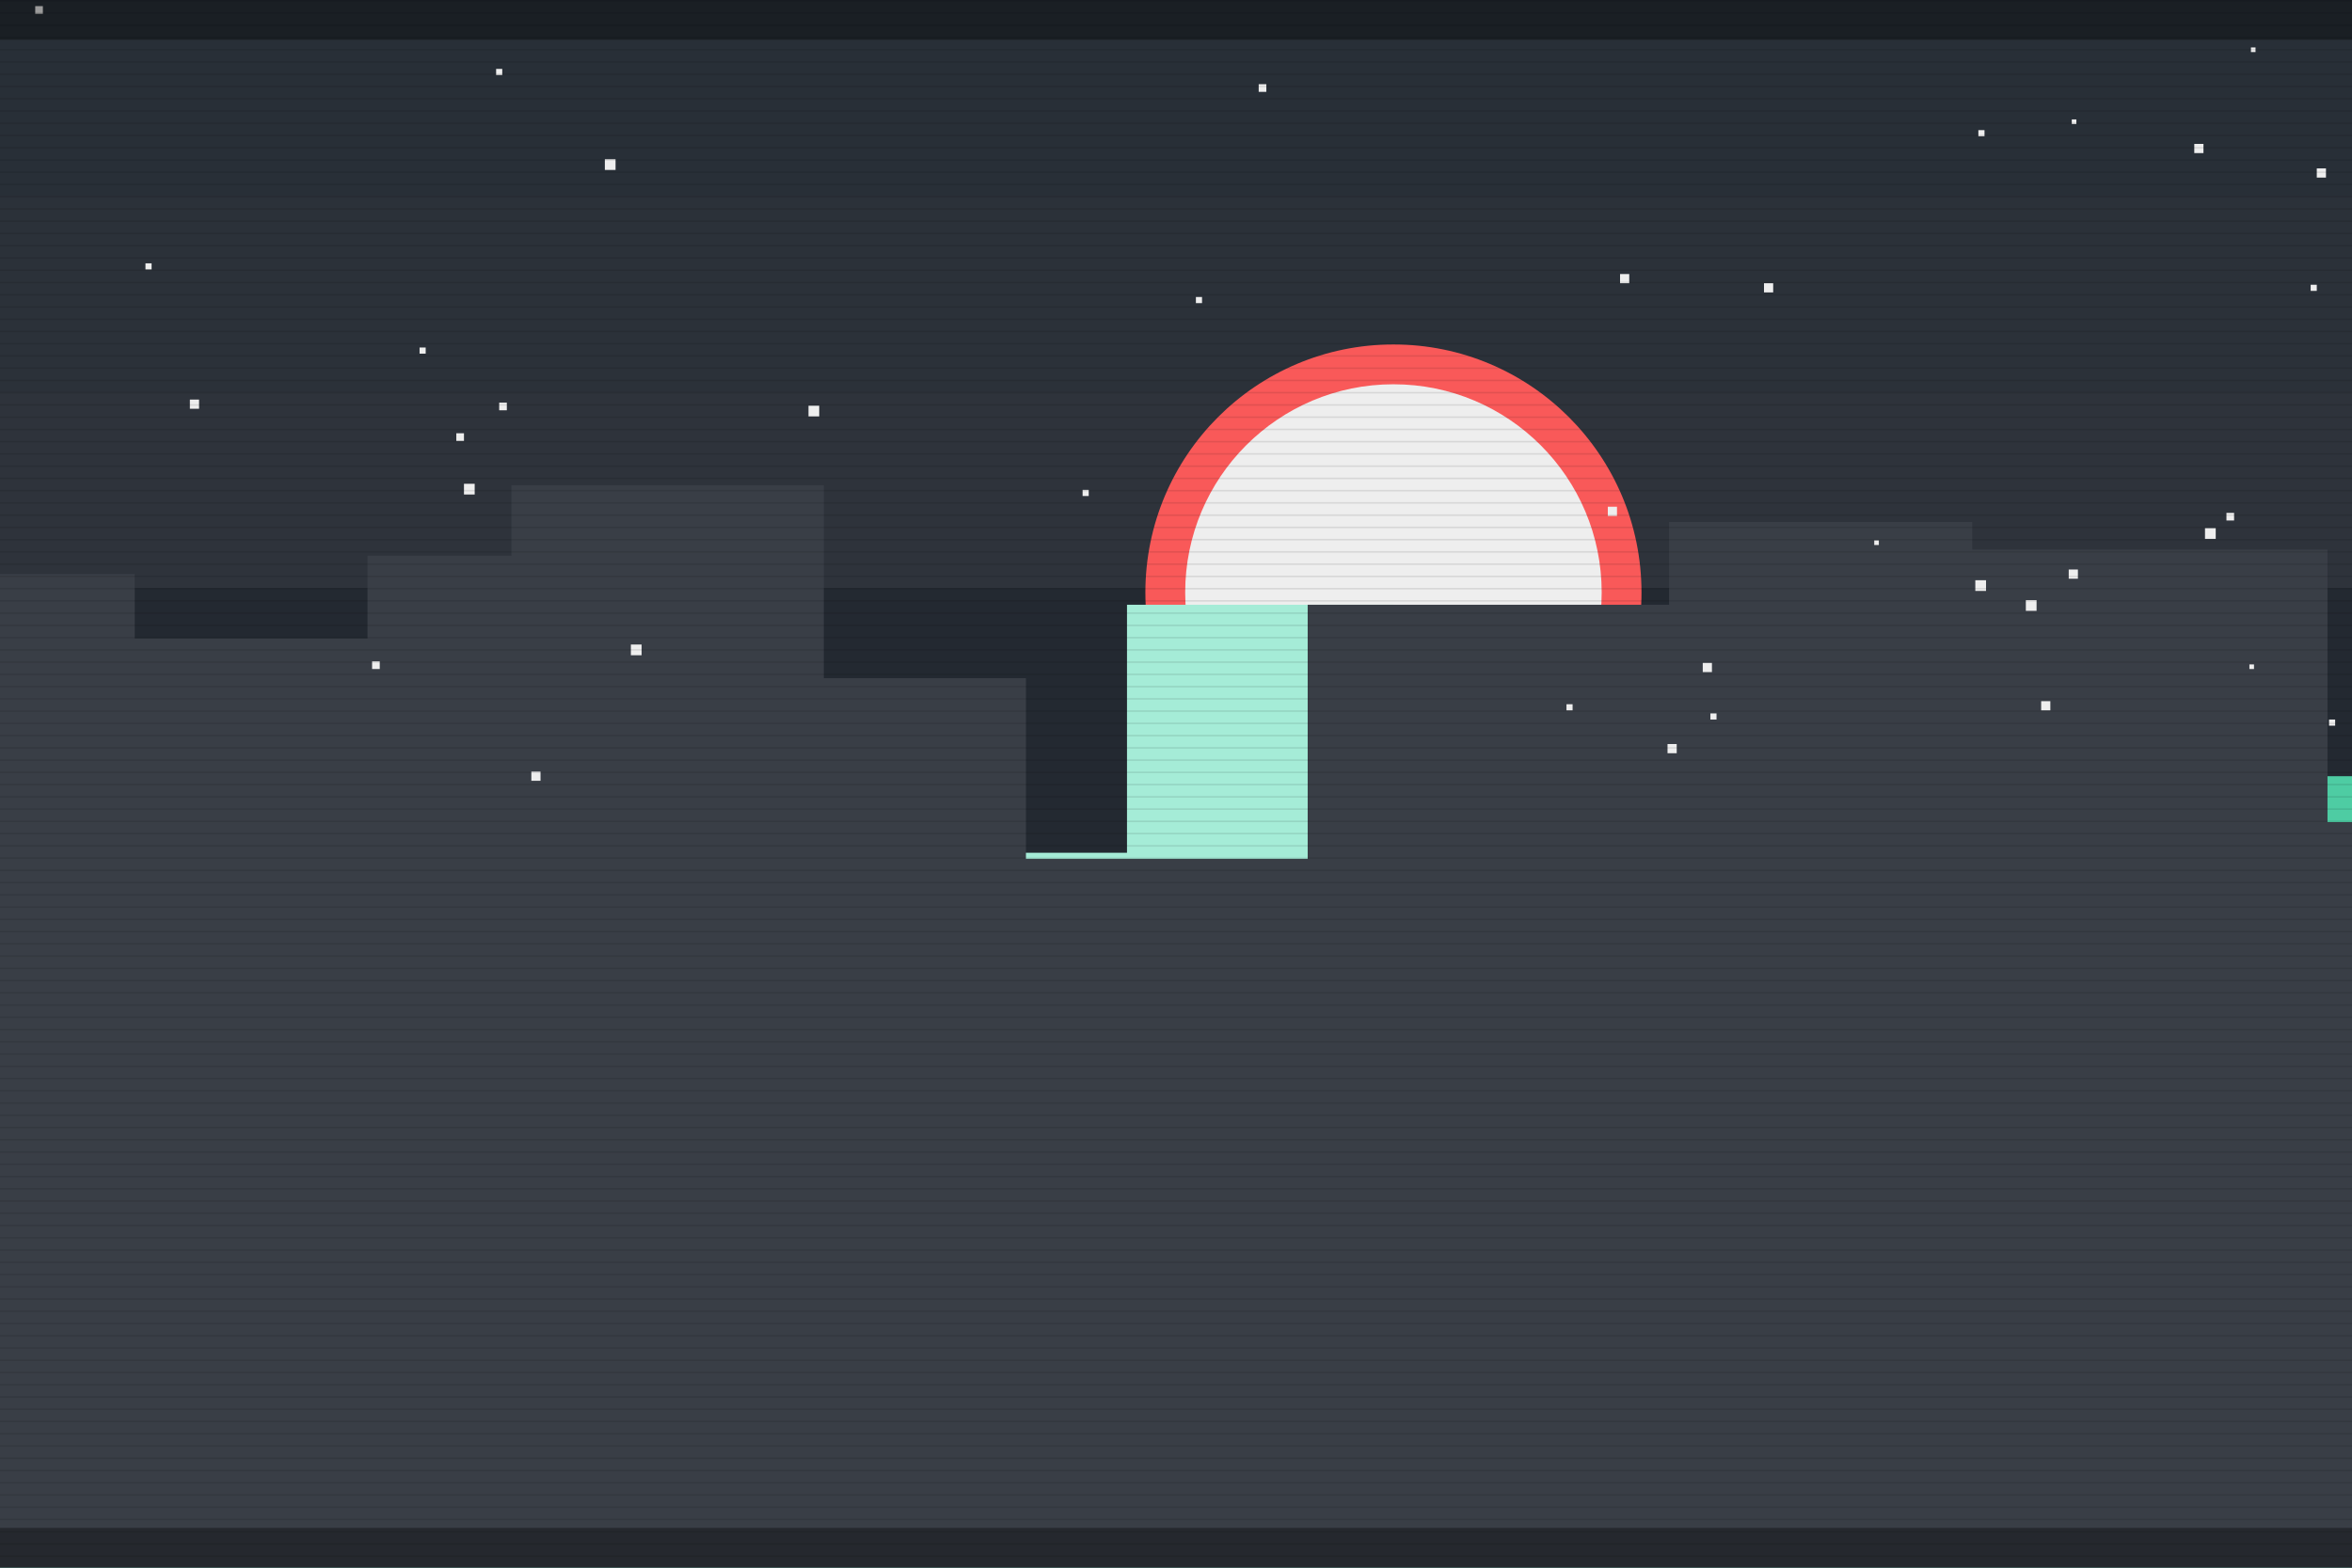
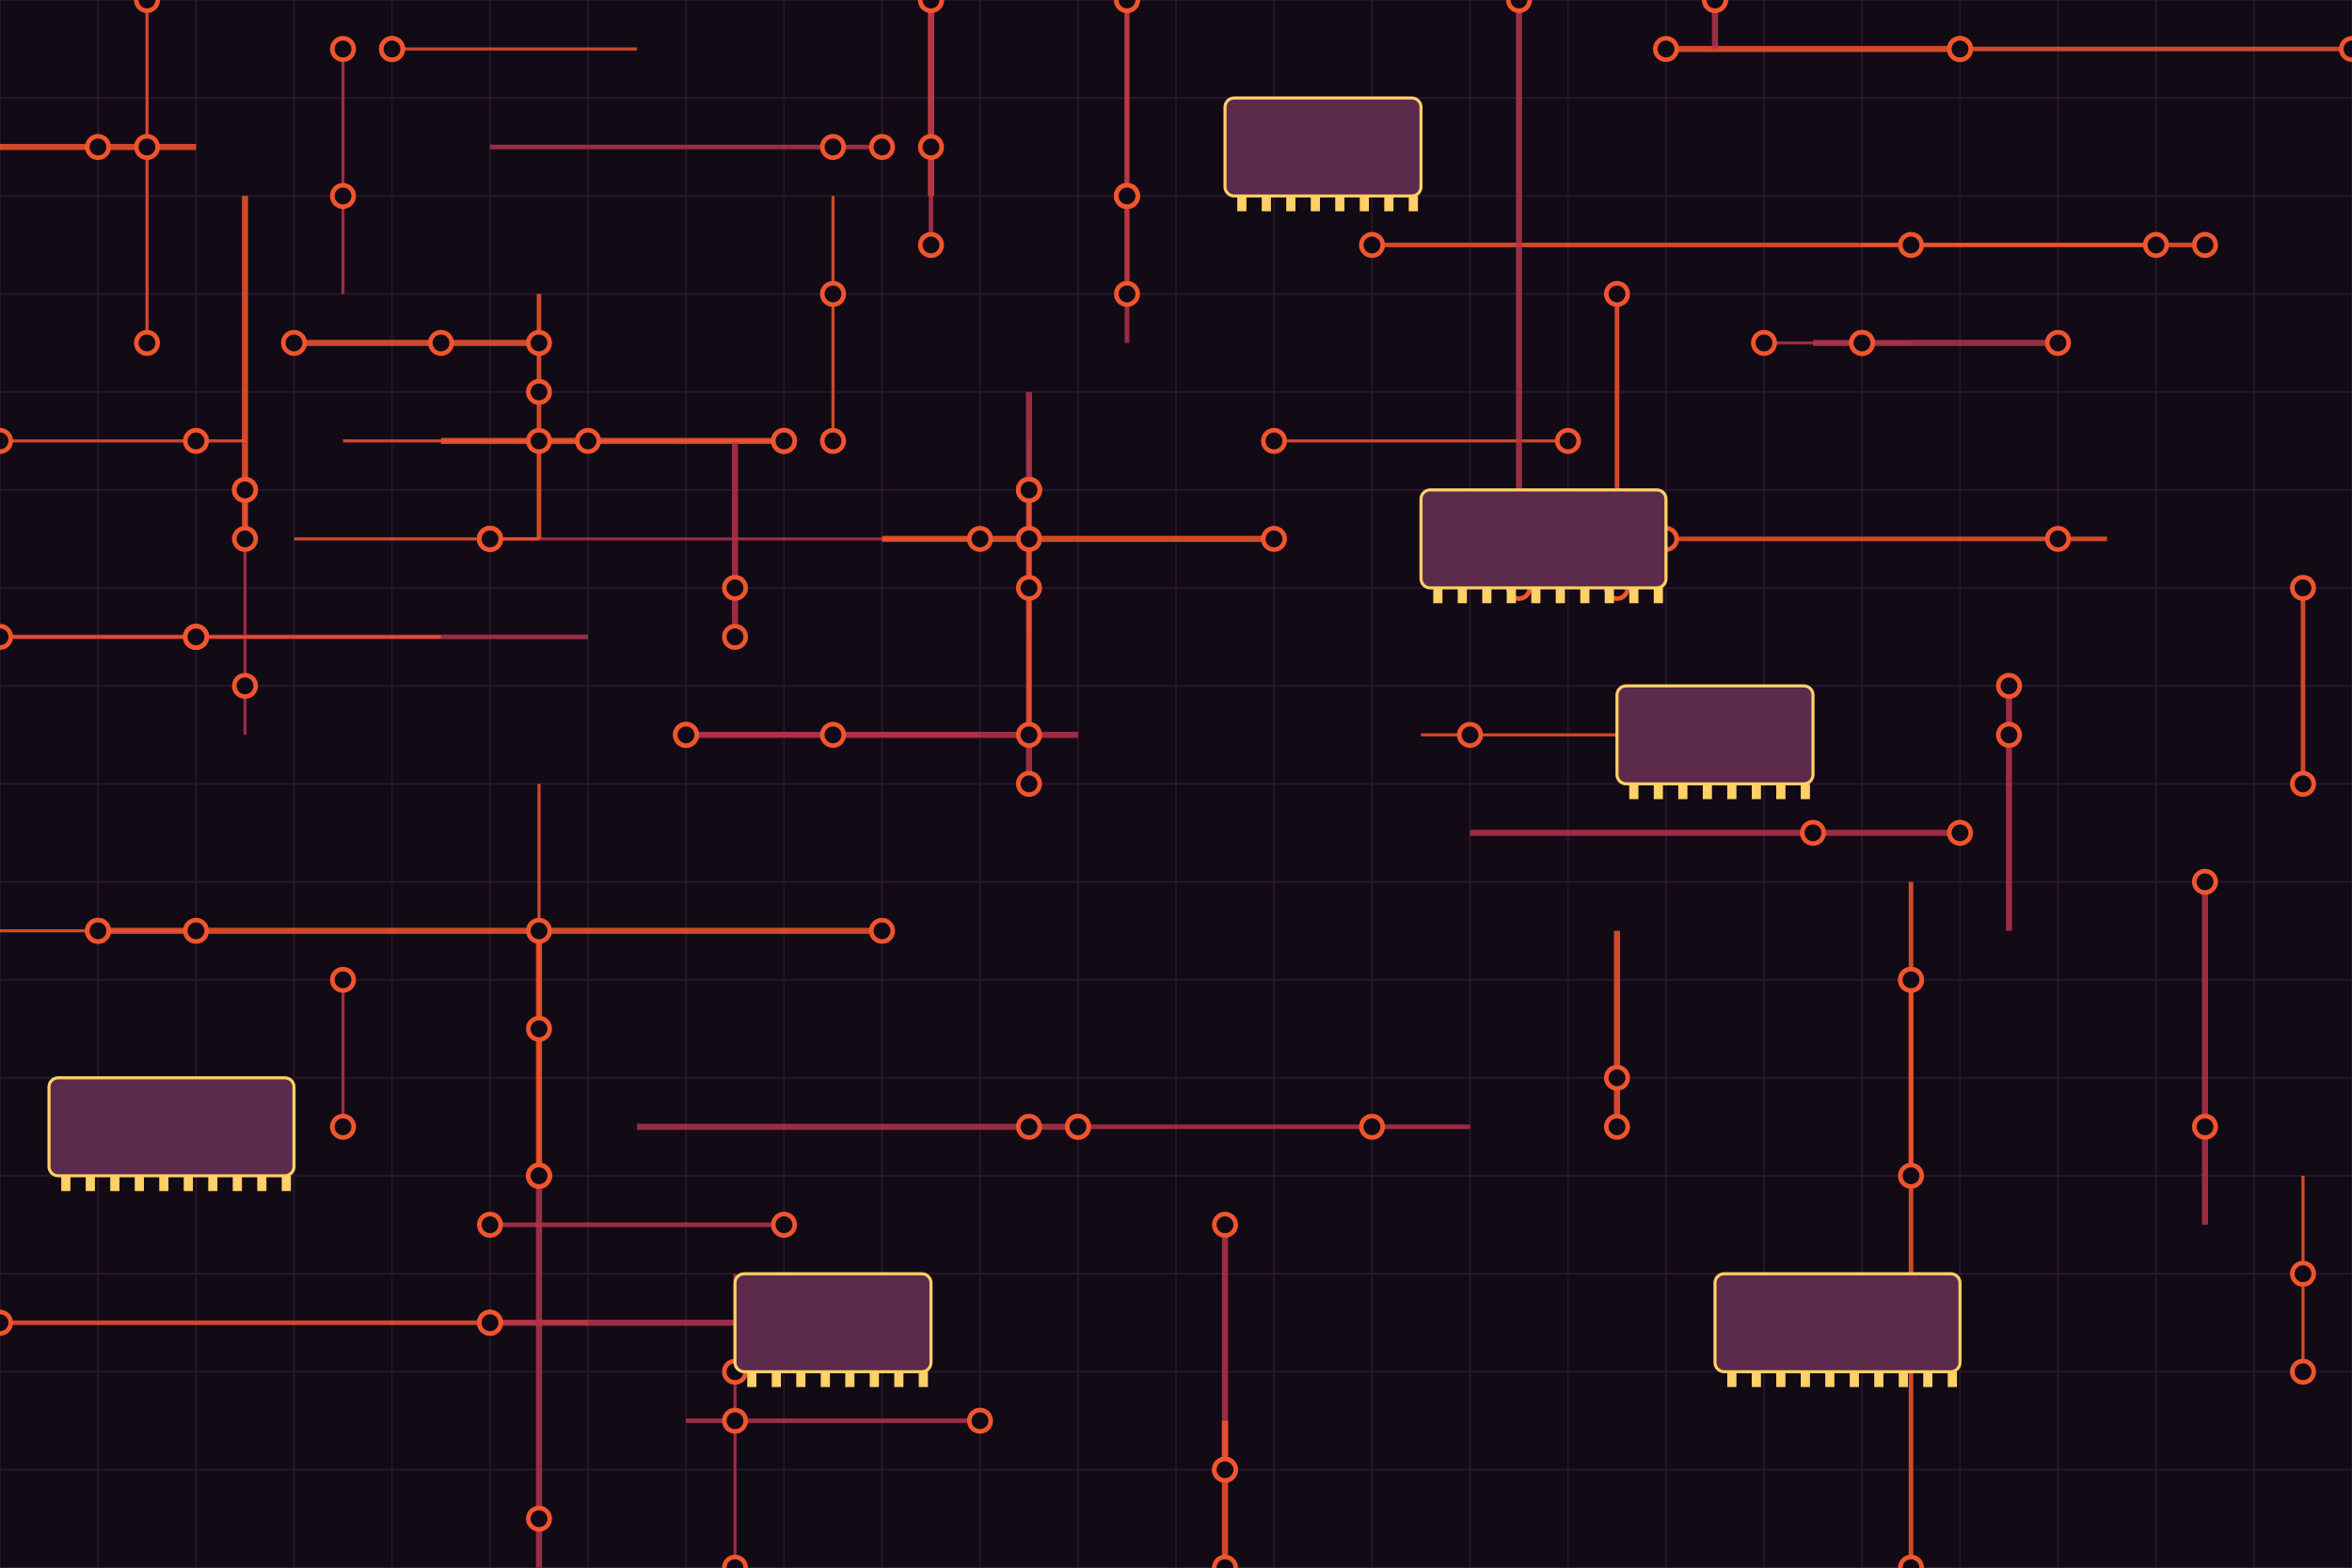
- <svg xmlns="http://www.w3.org/2000/svg" viewBox="0 0 1536 1024" width="1536" height="1024">
-   <rect width="1536" height="1024" fill="#232931" />
-   <rect y="0" width="1536" height="128" fill="#393e46" opacity="0.25" />
-   <rect y="128" width="1536" height="128" fill="#393e46" opacity="0.37" />
-   <rect y="256" width="1536" height="128" fill="#393e46" opacity="0.49" />
-   <circle cx="910" cy="387" r="162" fill="#f95959" />
-   <circle cx="910" cy="387" r="136" fill="#eeeeee" />
-   <rect x="749" y="399" width="322" height="10" fill="#232931" />
-   <rect x="754" y="425" width="312" height="10" fill="#232931" />
-   <rect x="764" y="451" width="292" height="10" fill="#232931" />
-   <polygon points="-40,1024 -40,531 132,531 132,701 240,701 240,743 372,743 372,605 586,605 586,623 764,623 764,469 896,469 896,635 1012,635 1012,741 1130,741 1130,711 1306,711 1306,581 1420,581 1420,507 1656,507 1616,1024" fill="#4ecca3" />
-   <polygon points="-40,1024 -40,549 184,549 184,611 298,611 298,649 440,649 440,471 616,471 616,557 736,557 736,395 910,395 910,661 1132,661 1132,631 1228,631 1228,577 1392,577 1392,551 1562,551 1562,613 1664,613 1616,1024" fill="#a5ecd7" />
-   <polygon points="-40,1024 -40,375 88,375 88,417 240,417 240,363 334,363 334,317 538,317 538,443 670,443 670,561 854,561 854,395 1090,395 1090,341 1288,341 1288,359 1520,359 1520,537 1632,537 1616,1024" fill="#393e46" />
-   <rect x="1353" y="78" width="3" height="3" fill="#eeeeee" />
-   <rect x="124" y="261" width="6" height="6" fill="#eeeeee" />
-   <rect x="395" y="104" width="7" height="7" fill="#eeeeee" />
-   <rect x="806" y="359" width="4" height="4" fill="#eeeeee" />
-   <rect x="1469" y="434" width="3" height="3" fill="#eeeeee" />
-   <rect x="1152" y="185" width="6" height="6" fill="#eeeeee" />
-   <rect x="95" y="172" width="4" height="4" fill="#eeeeee" />
-   <rect x="1290" y="379" width="7" height="7" fill="#eeeeee" />
-   <rect x="1521" y="470" width="4" height="4" fill="#eeeeee" />
-   <rect x="324" y="45" width="4" height="4" fill="#eeeeee" />
-   <rect x="243" y="432" width="5" height="5" fill="#eeeeee" />
-   <rect x="1454" y="335" width="5" height="5" fill="#eeeeee" />
-   <rect x="1509" y="186" width="4" height="4" fill="#eeeeee" />
-   <rect x="1224" y="353" width="3" height="3" fill="#eeeeee" />
-   <rect x="1351" y="372" width="6" height="6" fill="#eeeeee" />
-   <rect x="274" y="227" width="4" height="4" fill="#eeeeee" />
-   <rect x="1433" y="94" width="6" height="6" fill="#eeeeee" />
-   <rect x="1292" y="85" width="4" height="4" fill="#eeeeee" />
-   <rect x="347" y="504" width="6" height="6" fill="#eeeeee" />
-   <rect x="822" y="55" width="5" height="5" fill="#eeeeee" />
-   <rect x="781" y="194" width="4" height="4" fill="#eeeeee" />
-   <rect x="528" y="265" width="7" height="7" fill="#eeeeee" />
-   <rect x="303" y="316" width="7" height="7" fill="#eeeeee" />
-   <rect x="1050" y="331" width="6" height="6" fill="#eeeeee" />
-   <rect x="1089" y="486" width="6" height="6" fill="#eeeeee" />
-   <rect x="980" y="381" width="7" height="7" fill="#eeeeee" />
-   <rect x="707" y="320" width="4" height="4" fill="#eeeeee" />
-   <rect x="1470" y="31" width="3" height="3" fill="#eeeeee" />
-   <rect x="1333" y="458" width="6" height="6" fill="#eeeeee" />
-   <rect x="1112" y="433" width="6" height="6" fill="#eeeeee" />
-   <rect x="23" y="4" width="5" height="5" fill="#eeeeee" />
-   <rect x="1058" y="179" width="6" height="6" fill="#eeeeee" />
-   <rect x="1513" y="110" width="6" height="6" fill="#eeeeee" />
-   <rect x="412" y="421" width="7" height="7" fill="#eeeeee" />
-   <rect x="1323" y="392" width="7" height="7" fill="#eeeeee" />
-   <rect x="326" y="263" width="5" height="5" fill="#eeeeee" />
-   <rect x="1117" y="466" width="4" height="4" fill="#eeeeee" />
-   <rect x="1440" y="345" width="7" height="7" fill="#eeeeee" />
-   <rect x="1023" y="460" width="4" height="4" fill="#eeeeee" />
-   <rect x="298" y="283" width="5" height="5" fill="#eeeeee" />
-   <rect y="0" width="1536" height="1" fill="#000" opacity="0.10" />
-   <rect y="8" width="1536" height="1" fill="#000" opacity="0.10" />
-   <rect y="16" width="1536" height="1" fill="#000" opacity="0.10" />
-   <rect y="24" width="1536" height="1" fill="#000" opacity="0.10" />
-   <rect y="32" width="1536" height="1" fill="#000" opacity="0.10" />
-   <rect y="40" width="1536" height="1" fill="#000" opacity="0.10" />
-   <rect y="48" width="1536" height="1" fill="#000" opacity="0.10" />
-   <rect y="56" width="1536" height="1" fill="#000" opacity="0.10" />
-   <rect y="64" width="1536" height="1" fill="#000" opacity="0.10" />
-   <rect y="72" width="1536" height="1" fill="#000" opacity="0.10" />
-   <rect y="80" width="1536" height="1" fill="#000" opacity="0.10" />
-   <rect y="88" width="1536" height="1" fill="#000" opacity="0.10" />
-   <rect y="96" width="1536" height="1" fill="#000" opacity="0.10" />
-   <rect y="104" width="1536" height="1" fill="#000" opacity="0.10" />
-   <rect y="112" width="1536" height="1" fill="#000" opacity="0.10" />
-   <rect y="120" width="1536" height="1" fill="#000" opacity="0.10" />
-   <rect y="128" width="1536" height="1" fill="#000" opacity="0.10" />
-   <rect y="136" width="1536" height="1" fill="#000" opacity="0.10" />
-   <rect y="144" width="1536" height="1" fill="#000" opacity="0.10" />
-   <rect y="152" width="1536" height="1" fill="#000" opacity="0.10" />
-   <rect y="160" width="1536" height="1" fill="#000" opacity="0.10" />
-   <rect y="168" width="1536" height="1" fill="#000" opacity="0.10" />
-   <rect y="176" width="1536" height="1" fill="#000" opacity="0.10" />
-   <rect y="184" width="1536" height="1" fill="#000" opacity="0.10" />
-   <rect y="192" width="1536" height="1" fill="#000" opacity="0.10" />
-   <rect y="200" width="1536" height="1" fill="#000" opacity="0.10" />
-   <rect y="208" width="1536" height="1" fill="#000" opacity="0.10" />
-   <rect y="216" width="1536" height="1" fill="#000" opacity="0.10" />
-   <rect y="224" width="1536" height="1" fill="#000" opacity="0.10" />
-   <rect y="232" width="1536" height="1" fill="#000" opacity="0.10" />
-   <rect y="240" width="1536" height="1" fill="#000" opacity="0.10" />
-   <rect y="248" width="1536" height="1" fill="#000" opacity="0.10" />
-   <rect y="256" width="1536" height="1" fill="#000" opacity="0.10" />
-   <rect y="264" width="1536" height="1" fill="#000" opacity="0.10" />
-   <rect y="272" width="1536" height="1" fill="#000" opacity="0.10" />
-   <rect y="280" width="1536" height="1" fill="#000" opacity="0.10" />
-   <rect y="288" width="1536" height="1" fill="#000" opacity="0.10" />
-   <rect y="296" width="1536" height="1" fill="#000" opacity="0.10" />
-   <rect y="304" width="1536" height="1" fill="#000" opacity="0.10" />
-   <rect y="312" width="1536" height="1" fill="#000" opacity="0.10" />
-   <rect y="320" width="1536" height="1" fill="#000" opacity="0.10" />
-   <rect y="328" width="1536" height="1" fill="#000" opacity="0.10" />
-   <rect y="336" width="1536" height="1" fill="#000" opacity="0.10" />
-   <rect y="344" width="1536" height="1" fill="#000" opacity="0.10" />
-   <rect y="352" width="1536" height="1" fill="#000" opacity="0.10" />
-   <rect y="360" width="1536" height="1" fill="#000" opacity="0.10" />
-   <rect y="368" width="1536" height="1" fill="#000" opacity="0.10" />
-   <rect y="376" width="1536" height="1" fill="#000" opacity="0.10" />
-   <rect y="384" width="1536" height="1" fill="#000" opacity="0.10" />
-   <rect y="392" width="1536" height="1" fill="#000" opacity="0.10" />
-   <rect y="400" width="1536" height="1" fill="#000" opacity="0.10" />
-   <rect y="408" width="1536" height="1" fill="#000" opacity="0.10" />
-   <rect y="416" width="1536" height="1" fill="#000" opacity="0.10" />
-   <rect y="424" width="1536" height="1" fill="#000" opacity="0.10" />
-   <rect y="432" width="1536" height="1" fill="#000" opacity="0.10" />
-   <rect y="440" width="1536" height="1" fill="#000" opacity="0.10" />
-   <rect y="448" width="1536" height="1" fill="#000" opacity="0.10" />
-   <rect y="456" width="1536" height="1" fill="#000" opacity="0.10" />
-   <rect y="464" width="1536" height="1" fill="#000" opacity="0.10" />
-   <rect y="472" width="1536" height="1" fill="#000" opacity="0.10" />
-   <rect y="480" width="1536" height="1" fill="#000" opacity="0.10" />
-   <rect y="488" width="1536" height="1" fill="#000" opacity="0.10" />
-   <rect y="496" width="1536" height="1" fill="#000" opacity="0.10" />
-   <rect y="504" width="1536" height="1" fill="#000" opacity="0.10" />
-   <rect y="512" width="1536" height="1" fill="#000" opacity="0.10" />
-   <rect y="520" width="1536" height="1" fill="#000" opacity="0.10" />
-   <rect y="528" width="1536" height="1" fill="#000" opacity="0.10" />
-   <rect y="536" width="1536" height="1" fill="#000" opacity="0.10" />
-   <rect y="544" width="1536" height="1" fill="#000" opacity="0.10" />
-   <rect y="552" width="1536" height="1" fill="#000" opacity="0.10" />
-   <rect y="560" width="1536" height="1" fill="#000" opacity="0.10" />
-   <rect y="568" width="1536" height="1" fill="#000" opacity="0.10" />
-   <rect y="576" width="1536" height="1" fill="#000" opacity="0.10" />
-   <rect y="584" width="1536" height="1" fill="#000" opacity="0.10" />
-   <rect y="592" width="1536" height="1" fill="#000" opacity="0.10" />
-   <rect y="600" width="1536" height="1" fill="#000" opacity="0.10" />
-   <rect y="608" width="1536" height="1" fill="#000" opacity="0.10" />
-   <rect y="616" width="1536" height="1" fill="#000" opacity="0.10" />
-   <rect y="624" width="1536" height="1" fill="#000" opacity="0.10" />
-   <rect y="632" width="1536" height="1" fill="#000" opacity="0.10" />
-   <rect y="640" width="1536" height="1" fill="#000" opacity="0.10" />
-   <rect y="648" width="1536" height="1" fill="#000" opacity="0.10" />
-   <rect y="656" width="1536" height="1" fill="#000" opacity="0.10" />
-   <rect y="664" width="1536" height="1" fill="#000" opacity="0.10" />
-   <rect y="672" width="1536" height="1" fill="#000" opacity="0.10" />
-   <rect y="680" width="1536" height="1" fill="#000" opacity="0.10" />
-   <rect y="688" width="1536" height="1" fill="#000" opacity="0.10" />
-   <rect y="696" width="1536" height="1" fill="#000" opacity="0.10" />
-   <rect y="704" width="1536" height="1" fill="#000" opacity="0.10" />
-   <rect y="712" width="1536" height="1" fill="#000" opacity="0.10" />
-   <rect y="720" width="1536" height="1" fill="#000" opacity="0.10" />
-   <rect y="728" width="1536" height="1" fill="#000" opacity="0.10" />
-   <rect y="736" width="1536" height="1" fill="#000" opacity="0.10" />
-   <rect y="744" width="1536" height="1" fill="#000" opacity="0.10" />
-   <rect y="752" width="1536" height="1" fill="#000" opacity="0.10" />
-   <rect y="760" width="1536" height="1" fill="#000" opacity="0.10" />
-   <rect y="768" width="1536" height="1" fill="#000" opacity="0.10" />
-   <rect y="776" width="1536" height="1" fill="#000" opacity="0.10" />
-   <rect y="784" width="1536" height="1" fill="#000" opacity="0.10" />
-   <rect y="792" width="1536" height="1" fill="#000" opacity="0.10" />
-   <rect y="800" width="1536" height="1" fill="#000" opacity="0.10" />
-   <rect y="808" width="1536" height="1" fill="#000" opacity="0.10" />
-   <rect y="816" width="1536" height="1" fill="#000" opacity="0.10" />
-   <rect y="824" width="1536" height="1" fill="#000" opacity="0.10" />
-   <rect y="832" width="1536" height="1" fill="#000" opacity="0.10" />
-   <rect y="840" width="1536" height="1" fill="#000" opacity="0.10" />
-   <rect y="848" width="1536" height="1" fill="#000" opacity="0.10" />
-   <rect y="856" width="1536" height="1" fill="#000" opacity="0.10" />
-   <rect y="864" width="1536" height="1" fill="#000" opacity="0.10" />
-   <rect y="872" width="1536" height="1" fill="#000" opacity="0.10" />
-   <rect y="880" width="1536" height="1" fill="#000" opacity="0.10" />
-   <rect y="888" width="1536" height="1" fill="#000" opacity="0.10" />
-   <rect y="896" width="1536" height="1" fill="#000" opacity="0.10" />
-   <rect y="904" width="1536" height="1" fill="#000" opacity="0.10" />
-   <rect y="912" width="1536" height="1" fill="#000" opacity="0.10" />
-   <rect y="920" width="1536" height="1" fill="#000" opacity="0.10" />
-   <rect y="928" width="1536" height="1" fill="#000" opacity="0.10" />
-   <rect y="936" width="1536" height="1" fill="#000" opacity="0.10" />
-   <rect y="944" width="1536" height="1" fill="#000" opacity="0.10" />
-   <rect y="952" width="1536" height="1" fill="#000" opacity="0.10" />
-   <rect y="960" width="1536" height="1" fill="#000" opacity="0.10" />
-   <rect y="968" width="1536" height="1" fill="#000" opacity="0.10" />
-   <rect y="976" width="1536" height="1" fill="#000" opacity="0.10" />
-   <rect y="984" width="1536" height="1" fill="#000" opacity="0.10" />
-   <rect y="992" width="1536" height="1" fill="#000" opacity="0.10" />
-   <rect y="1000" width="1536" height="1" fill="#000" opacity="0.10" />
-   <rect y="1008" width="1536" height="1" fill="#000" opacity="0.10" />
-   <rect y="1016" width="1536" height="1" fill="#000" opacity="0.10" />
-   <rect width="1536" height="26" fill="#000" opacity="0.35" />
-   <rect y="998" width="1536" height="26" fill="#000" opacity="0.35" />
+ <svg xmlns="http://www.w3.org/2000/svg" viewBox="0 0 1536 1024" width="1536" height="1024" role="img">
+   <rect width="1536" height="1024" fill="#120b16" />
+   <path d="M0 0 L0 1024 M64 0 L64 1024 M128 0 L128 1024 M192 0 L192 1024 M256 0 L256 1024 M320 0 L320 1024 M384 0 L384 1024 M448 0 L448 1024 M512 0 L512 1024 M576 0 L576 1024 M640 0 L640 1024 M704 0 L704 1024 M768 0 L768 1024 M832 0 L832 1024 M896 0 L896 1024 M960 0 L960 1024 M1024 0 L1024 1024 M1088 0 L1088 1024 M1152 0 L1152 1024 M1216 0 L1216 1024 M1280 0 L1280 1024 M1344 0 L1344 1024 M1408 0 L1408 1024 M1472 0 L1472 1024 M1536 0 L1536 1024 M0 0 L1536 0 M0 64 L1536 64 M0 128 L1536 128 M0 192 L1536 192 M0 256 L1536 256 M0 320 L1536 320 M0 384 L1536 384 M0 448 L1536 448 M0 512 L1536 512 M0 576 L1536 576 M0 640 L1536 640 M0 704 L1536 704 M0 768 L1536 768 M0 832 L1536 832 M0 896 L1536 896 M0 960 L1536 960 M0 1024 L1536 1024" stroke="#2d1b2e" stroke-width="1" fill="none" stroke-opacity="0.9" />
+   <path d="M352 768 L352 672 L352 736 L352 768 L352 640 L352 704 L352 640 L352 608" fill="none" stroke="#f2542d" stroke-width="4" stroke-opacity="0.85" stroke-linecap="square" stroke-linejoin="miter" />
+   <path d="M192 224 L352 224 L224 224 L192 224 L256 224 L224 224 L288 224" fill="none" stroke="#f2542d" stroke-width="4" stroke-opacity="0.85" stroke-linecap="square" stroke-linejoin="miter" />
+   <path d="M224 128 L224 192 L224 128 L224 32" fill="none" stroke="#b3324b" stroke-width="2" stroke-opacity="0.85" stroke-linecap="square" stroke-linejoin="miter" />
+   <path d="M320 352 L416 352 L480 352 L640 352 L544 352 L640 352" fill="none" stroke="#b3324b" stroke-width="2" stroke-opacity="0.85" stroke-linecap="square" stroke-linejoin="miter" />
+   <path d="M672 320 L672 352 L672 288 L672 384 L672 320 L672 352 L672 416 L672 384" fill="none" stroke="#b3324b" stroke-width="2" stroke-opacity="0.85" stroke-linecap="square" stroke-linejoin="miter" />
+   <path d="M256 32 L416 32 L352 32 L320 32 L256 32" fill="none" stroke="#f2542d" stroke-width="2" stroke-opacity="0.85" stroke-linecap="square" stroke-linejoin="miter" />
+   <path d="M160 320 L160 384 L160 480 L160 448" fill="none" stroke="#b3324b" stroke-width="2" stroke-opacity="0.85" stroke-linecap="square" stroke-linejoin="miter" />
+   <path d="M512 288 L448 288 L384 288 L416 288 L288 288 L352 288" fill="none" stroke="#f2542d" stroke-width="4" stroke-opacity="0.85" stroke-linecap="square" stroke-linejoin="miter" />
+   <path d="M608 0 L608 0 L608 0 L608 0 L608 64 L608 128 L608 32 L608 96" fill="none" stroke="#f2542d" stroke-width="4" stroke-opacity="0.85" stroke-linecap="square" stroke-linejoin="miter" />
+   <path d="M960 480 L960 480 L960 480 L928 480 L1056 480 L1088 480" fill="none" stroke="#f2542d" stroke-width="2" stroke-opacity="0.85" stroke-linecap="square" stroke-linejoin="miter" />
+   <path d="M800 960 L800 960 L800 928 L800 896 L800 928 L800 800" fill="none" stroke="#b3324b" stroke-width="4" stroke-opacity="0.85" stroke-linecap="square" stroke-linejoin="miter" />
+   <path d="M1024 288 L992 288 L864 288 L832 288" fill="none" stroke="#f2542d" stroke-width="2" stroke-opacity="0.85" stroke-linecap="square" stroke-linejoin="miter" />
+   <path d="M1248 640 L1248 736 L1248 736 L1248 736 L1248 864 L1248 960 L1248 928 L1248 1024" fill="none" stroke="#f2542d" stroke-width="3" stroke-opacity="0.85" stroke-linecap="square" stroke-linejoin="miter" />
+   <path d="M64 608 L224 608 L352 608 L448 608 L576 608" fill="none" stroke="#f2542d" stroke-width="4" stroke-opacity="0.85" stroke-linecap="square" stroke-linejoin="miter" />
+   <path d="M1248 640 L1248 576 L1248 640 L1248 768" fill="none" stroke="#f2542d" stroke-width="3" stroke-opacity="0.85" stroke-linecap="square" stroke-linejoin="miter" />
+   <path d="M320 864 L384 864 L288 864 L128 864 L0 864" fill="none" stroke="#f2542d" stroke-width="3" stroke-opacity="0.85" stroke-linecap="square" stroke-linejoin="miter" />
+   <path d="M480 896 L480 928 L480 832 L480 928 L480 1024" fill="none" stroke="#b3324b" stroke-width="2" stroke-opacity="0.85" stroke-linecap="square" stroke-linejoin="miter" />
+   <path d="M512 800 L448 800 L352 800 L320 800" fill="none" stroke="#b3324b" stroke-width="3" stroke-opacity="0.85" stroke-linecap="square" stroke-linejoin="miter" />
+   <path d="M736 128 L736 128 L736 0 L736 32 L736 0 L736 0 L736 96 L736 192" fill="none" stroke="#f2542d" stroke-width="3" stroke-opacity="0.85" stroke-linecap="square" stroke-linejoin="miter" />
+   <path d="M576 96 L480 96 L320 96 L416 96 L544 96" fill="none" stroke="#b3324b" stroke-width="3" stroke-opacity="0.85" stroke-linecap="square" stroke-linejoin="miter" />
+   <path d="M736 128 L736 32 L736 32 L736 0 L736 0" fill="none" stroke="#f2542d" stroke-width="2" stroke-opacity="0.85" stroke-linecap="square" stroke-linejoin="miter" />
+   <path d="M1280 32 L1408 32 L1536 32 L1408 32 L1536 32 L1536 32 L1536 32 L1536 32" fill="none" stroke="#f2542d" stroke-width="3" stroke-opacity="0.85" stroke-linecap="square" stroke-linejoin="miter" />
+   <path d="M736 128 L736 224 L736 160 L736 160 L736 64 L736 0" fill="none" stroke="#b3324b" stroke-width="3" stroke-opacity="0.85" stroke-linecap="square" stroke-linejoin="miter" />
+   <path d="M1216 224 L1344 224 L1184 224 L1344 224" fill="none" stroke="#b3324b" stroke-width="4" stroke-opacity="0.85" stroke-linecap="square" stroke-linejoin="miter" />
+   <path d="M672 320 L672 256 L672 320 L672 384 L672 512" fill="none" stroke="#b3324b" stroke-width="4" stroke-opacity="0.85" stroke-linecap="square" stroke-linejoin="miter" />
+   <path d="M448 480 L544 480 L608 480 L544 480 L704 480 L672 480" fill="none" stroke="#b3324b" stroke-width="4" stroke-opacity="0.85" stroke-linecap="square" stroke-linejoin="miter" />
+   <path d="M800 960 L800 928 L800 960 L800 928 L800 1024 L800 1024" fill="none" stroke="#f2542d" stroke-width="4" stroke-opacity="0.85" stroke-linecap="square" stroke-linejoin="miter" />
+   <path d="M0 288 L32 288 L128 288 L160 288 L96 288 L0 288 L0 288 L128 288" fill="none" stroke="#f2542d" stroke-width="2" stroke-opacity="0.85" stroke-linecap="square" stroke-linejoin="miter" />
+   <path d="M1504 384 L1504 448 L1504 416 L1504 448 L1504 512 L1504 448 L1504 512" fill="none" stroke="#f2542d" stroke-width="3" stroke-opacity="0.85" stroke-linecap="square" stroke-linejoin="miter" />
+   <path d="M1408 160 L1280 160 L1216 160 L1248 160" fill="none" stroke="#f2542d" stroke-width="2" stroke-opacity="0.85" stroke-linecap="square" stroke-linejoin="miter" />
+   <path d="M608 0 L608 128 L608 64 L608 160" fill="none" stroke="#b3324b" stroke-width="3" stroke-opacity="0.85" stroke-linecap="square" stroke-linejoin="miter" />
+   <path d="M704 736 L544 736 L544 736 L416 736 L512 736 L672 736" fill="none" stroke="#b3324b" stroke-width="4" stroke-opacity="0.85" stroke-linecap="square" stroke-linejoin="miter" />
+   <path d="M1056 192 L1056 192 L1056 224 L1056 288 L1056 384" fill="none" stroke="#f2542d" stroke-width="3" stroke-opacity="0.85" stroke-linecap="square" stroke-linejoin="miter" />
+   <path d="M320 864 L416 864 L576 864 L544 864 L544 864" fill="none" stroke="#b3324b" stroke-width="4" stroke-opacity="0.85" stroke-linecap="square" stroke-linejoin="miter" />
+   <path d="M1504 896 L1504 768 L1504 896 L1504 832" fill="none" stroke="#f2542d" stroke-width="2" stroke-opacity="0.85" stroke-linecap="square" stroke-linejoin="miter" />
+   <path d="M64 96 L0 96 L0 96 L96 96 L32 96 L128 96 L0 96 L96 96" fill="none" stroke="#f2542d" stroke-width="4" stroke-opacity="0.85" stroke-linecap="square" stroke-linejoin="miter" />
+   <path d="M1312 448 L1312 512 L1312 608 L1312 480" fill="none" stroke="#b3324b" stroke-width="4" stroke-opacity="0.85" stroke-linecap="square" stroke-linejoin="miter" />
+   <path d="M640 928 L608 928 L448 928 L512 928 L480 928" fill="none" stroke="#b3324b" stroke-width="3" stroke-opacity="0.85" stroke-linecap="square" stroke-linejoin="miter" />
+   <path d="M1056 704 L1056 704 L1056 608 L1056 736" fill="none" stroke="#f2542d" stroke-width="4" stroke-opacity="0.85" stroke-linecap="square" stroke-linejoin="miter" />
+   <path d="M896 160 L960 160 L1056 160 L1184 160 L1344 160 L1440 160" fill="none" stroke="#f2542d" stroke-width="3" stroke-opacity="0.85" stroke-linecap="square" stroke-linejoin="miter" />
+   <path d="M992 384 L992 256 L992 224 L992 128 L992 96 L992 32 L992 0 L992 0" fill="none" stroke="#b3324b" stroke-width="4" stroke-opacity="0.85" stroke-linecap="square" stroke-linejoin="miter" />
+   <path d="M1344 352 L1216 352 L1216 352 L1376 352 L1216 352 L1088 352" fill="none" stroke="#f2542d" stroke-width="3" stroke-opacity="0.85" stroke-linecap="square" stroke-linejoin="miter" />
+   <path d="M160 320 L160 192 L160 192 L160 128 L160 160 L160 288 L160 352" fill="none" stroke="#f2542d" stroke-width="4" stroke-opacity="0.85" stroke-linecap="square" stroke-linejoin="miter" />
+   <path d="M320 352 L192 352 L224 352 L320 352 L192 352 L352 352 L320 352" fill="none" stroke="#f2542d" stroke-width="2" stroke-opacity="0.85" stroke-linecap="square" stroke-linejoin="miter" />
+   <path d="M352 768 L352 896 L352 1024 L352 1024 L352 1024 L352 992" fill="none" stroke="#b3324b" stroke-width="4" stroke-opacity="0.85" stroke-linecap="square" stroke-linejoin="miter" />
+   <path d="M832 352 L704 352 L672 352 L576 352 L640 352 L704 352 L672 352" fill="none" stroke="#f2542d" stroke-width="4" stroke-opacity="0.85" stroke-linecap="square" stroke-linejoin="miter" />
+   <path d="M352 768 L352 640 L352 512 L352 640 L352 736 L352 736 L352 704 L352 672" fill="none" stroke="#f2542d" stroke-width="2" stroke-opacity="0.85" stroke-linecap="square" stroke-linejoin="miter" />
+   <path d="M1216 224 L1248 224 L1216 224 L1152 224" fill="none" stroke="#b3324b" stroke-width="2" stroke-opacity="0.85" stroke-linecap="square" stroke-linejoin="miter" />
+   <path d="M672 320 L672 448 L672 384 L672 448 L672 384 L672 384 L672 480 L672 352" fill="none" stroke="#f2542d" stroke-width="3" stroke-opacity="0.85" stroke-linecap="square" stroke-linejoin="miter" />
+   <path d="M1280 32 L1120 32 L1216 32 L1088 32" fill="none" stroke="#f2542d" stroke-width="4" stroke-opacity="0.85" stroke-linecap="square" stroke-linejoin="miter" />
+   <path d="M480 384 L480 288 L480 384 L480 416 L480 416" fill="none" stroke="#b3324b" stroke-width="4" stroke-opacity="0.85" stroke-linecap="square" stroke-linejoin="miter" />
+   <path d="M512 288 L384 288 L256 288 L224 288 L384 288" fill="none" stroke="#f2542d" stroke-width="2" stroke-opacity="0.85" stroke-linecap="square" stroke-linejoin="miter" />
+   <path d="M1440 576 L1440 608 L1440 736 L1440 672 L1440 800 L1440 736 L1440 736" fill="none" stroke="#b3324b" stroke-width="4" stroke-opacity="0.85" stroke-linecap="square" stroke-linejoin="miter" />
+   <path d="M64 608 L0 608 L32 608 L0 608 L128 608" fill="none" stroke="#f2542d" stroke-width="2" stroke-opacity="0.85" stroke-linecap="square" stroke-linejoin="miter" />
+   <path d="M224 640 L224 736 L224 704 L224 704 L224 640 L224 672 L224 736" fill="none" stroke="#b3324b" stroke-width="2" stroke-opacity="0.85" stroke-linecap="square" stroke-linejoin="miter" />
+   <path d="M128 416 L0 416 L160 416 L256 416 L224 416 L384 416 L256 416 L128 416" fill="none" stroke="#b3324b" stroke-width="3" stroke-opacity="0.85" stroke-linecap="square" stroke-linejoin="miter" />
+   <path d="M1120 0 L1120 0 L1120 32 L1120 0" fill="none" stroke="#b3324b" stroke-width="4" stroke-opacity="0.85" stroke-linecap="square" stroke-linejoin="miter" />
+   <path d="M704 736 L832 736 L960 736 L896 736 L896 736" fill="none" stroke="#b3324b" stroke-width="3" stroke-opacity="0.85" stroke-linecap="square" stroke-linejoin="miter" />
+   <path d="M352 256 L352 288 L352 256 L352 352 L352 224 L352 192 L352 224" fill="none" stroke="#f2542d" stroke-width="3" stroke-opacity="0.85" stroke-linecap="square" stroke-linejoin="miter" />
+   <path d="M1280 544 L1120 544 L960 544 L960 544 L1120 544 L1152 544 L1184 544" fill="none" stroke="#b3324b" stroke-width="4" stroke-opacity="0.85" stroke-linecap="square" stroke-linejoin="miter" />
+   <path d="M544 192 L544 192 L544 160 L544 128 L544 224 L544 160 L544 192 L544 288" fill="none" stroke="#f2542d" stroke-width="2" stroke-opacity="0.85" stroke-linecap="square" stroke-linejoin="miter" />
+   <path d="M128 416 L288 416 L128 416 L96 416 L0 416 L0 416 L64 416 L0 416" fill="none" stroke="#f2542d" stroke-width="2" stroke-opacity="0.85" stroke-linecap="square" stroke-linejoin="miter" />
+   <path d="M96 0 L96 128 L96 64 L96 0 L96 0 L96 0 L96 96 L96 224" fill="none" stroke="#f2542d" stroke-width="2" stroke-opacity="0.85" stroke-linecap="square" stroke-linejoin="miter" />
+   <path d="M448 480 L480 480 L640 480 L512 480 L576 480 L544 480" fill="none" stroke="#b3324b" stroke-width="3" stroke-opacity="0.85" stroke-linecap="square" stroke-linejoin="miter" />
+   <circle cx="352" cy="768" r="7" fill="#120b16" stroke="#f2542d" stroke-width="3" />
+   <circle cx="352" cy="608" r="7" fill="#120b16" stroke="#f2542d" stroke-width="3" />
+   <circle cx="192" cy="224" r="7" fill="#120b16" stroke="#f2542d" stroke-width="3" />
+   <circle cx="288" cy="224" r="7" fill="#120b16" stroke="#f2542d" stroke-width="3" />
+   <circle cx="224" cy="128" r="7" fill="#120b16" stroke="#f2542d" stroke-width="3" />
+   <circle cx="224" cy="32" r="7" fill="#120b16" stroke="#f2542d" stroke-width="3" />
+   <circle cx="320" cy="352" r="7" fill="#120b16" stroke="#f2542d" stroke-width="3" />
+   <circle cx="640" cy="352" r="7" fill="#120b16" stroke="#f2542d" stroke-width="3" />
+   <circle cx="672" cy="320" r="7" fill="#120b16" stroke="#f2542d" stroke-width="3" />
+   <circle cx="672" cy="384" r="7" fill="#120b16" stroke="#f2542d" stroke-width="3" />
+   <circle cx="256" cy="32" r="7" fill="#120b16" stroke="#f2542d" stroke-width="3" />
+   <circle cx="256" cy="32" r="7" fill="#120b16" stroke="#f2542d" stroke-width="3" />
+   <circle cx="160" cy="320" r="7" fill="#120b16" stroke="#f2542d" stroke-width="3" />
+   <circle cx="160" cy="448" r="7" fill="#120b16" stroke="#f2542d" stroke-width="3" />
+   <circle cx="512" cy="288" r="7" fill="#120b16" stroke="#f2542d" stroke-width="3" />
+   <circle cx="352" cy="288" r="7" fill="#120b16" stroke="#f2542d" stroke-width="3" />
+   <circle cx="608" cy="0" r="7" fill="#120b16" stroke="#f2542d" stroke-width="3" />
+   <circle cx="608" cy="96" r="7" fill="#120b16" stroke="#f2542d" stroke-width="3" />
+   <circle cx="960" cy="480" r="7" fill="#120b16" stroke="#f2542d" stroke-width="3" />
+   <circle cx="1088" cy="480" r="7" fill="#120b16" stroke="#f2542d" stroke-width="3" />
+   <circle cx="800" cy="960" r="7" fill="#120b16" stroke="#f2542d" stroke-width="3" />
+   <circle cx="800" cy="800" r="7" fill="#120b16" stroke="#f2542d" stroke-width="3" />
+   <circle cx="1024" cy="288" r="7" fill="#120b16" stroke="#f2542d" stroke-width="3" />
+   <circle cx="832" cy="288" r="7" fill="#120b16" stroke="#f2542d" stroke-width="3" />
+   <circle cx="1248" cy="640" r="7" fill="#120b16" stroke="#f2542d" stroke-width="3" />
+   <circle cx="1248" cy="1024" r="7" fill="#120b16" stroke="#f2542d" stroke-width="3" />
+   <circle cx="64" cy="608" r="7" fill="#120b16" stroke="#f2542d" stroke-width="3" />
+   <circle cx="576" cy="608" r="7" fill="#120b16" stroke="#f2542d" stroke-width="3" />
+   <circle cx="1248" cy="640" r="7" fill="#120b16" stroke="#f2542d" stroke-width="3" />
+   <circle cx="1248" cy="768" r="7" fill="#120b16" stroke="#f2542d" stroke-width="3" />
+   <circle cx="320" cy="864" r="7" fill="#120b16" stroke="#f2542d" stroke-width="3" />
+   <circle cx="0" cy="864" r="7" fill="#120b16" stroke="#f2542d" stroke-width="3" />
+   <circle cx="480" cy="896" r="7" fill="#120b16" stroke="#f2542d" stroke-width="3" />
+   <circle cx="480" cy="1024" r="7" fill="#120b16" stroke="#f2542d" stroke-width="3" />
+   <circle cx="512" cy="800" r="7" fill="#120b16" stroke="#f2542d" stroke-width="3" />
+   <circle cx="320" cy="800" r="7" fill="#120b16" stroke="#f2542d" stroke-width="3" />
+   <circle cx="736" cy="128" r="7" fill="#120b16" stroke="#f2542d" stroke-width="3" />
+   <circle cx="736" cy="192" r="7" fill="#120b16" stroke="#f2542d" stroke-width="3" />
+   <circle cx="576" cy="96" r="7" fill="#120b16" stroke="#f2542d" stroke-width="3" />
+   <circle cx="544" cy="96" r="7" fill="#120b16" stroke="#f2542d" stroke-width="3" />
+   <circle cx="736" cy="128" r="7" fill="#120b16" stroke="#f2542d" stroke-width="3" />
+   <circle cx="736" cy="0" r="7" fill="#120b16" stroke="#f2542d" stroke-width="3" />
+   <circle cx="1280" cy="32" r="7" fill="#120b16" stroke="#f2542d" stroke-width="3" />
+   <circle cx="1536" cy="32" r="7" fill="#120b16" stroke="#f2542d" stroke-width="3" />
+   <circle cx="736" cy="128" r="7" fill="#120b16" stroke="#f2542d" stroke-width="3" />
+   <circle cx="736" cy="0" r="7" fill="#120b16" stroke="#f2542d" stroke-width="3" />
+   <circle cx="1216" cy="224" r="7" fill="#120b16" stroke="#f2542d" stroke-width="3" />
+   <circle cx="1344" cy="224" r="7" fill="#120b16" stroke="#f2542d" stroke-width="3" />
+   <circle cx="672" cy="320" r="7" fill="#120b16" stroke="#f2542d" stroke-width="3" />
+   <circle cx="672" cy="512" r="7" fill="#120b16" stroke="#f2542d" stroke-width="3" />
+   <circle cx="448" cy="480" r="7" fill="#120b16" stroke="#f2542d" stroke-width="3" />
+   <circle cx="672" cy="480" r="7" fill="#120b16" stroke="#f2542d" stroke-width="3" />
+   <circle cx="800" cy="960" r="7" fill="#120b16" stroke="#f2542d" stroke-width="3" />
+   <circle cx="800" cy="1024" r="7" fill="#120b16" stroke="#f2542d" stroke-width="3" />
+   <circle cx="0" cy="288" r="7" fill="#120b16" stroke="#f2542d" stroke-width="3" />
+   <circle cx="128" cy="288" r="7" fill="#120b16" stroke="#f2542d" stroke-width="3" />
+   <circle cx="1504" cy="384" r="7" fill="#120b16" stroke="#f2542d" stroke-width="3" />
+   <circle cx="1504" cy="512" r="7" fill="#120b16" stroke="#f2542d" stroke-width="3" />
+   <circle cx="1408" cy="160" r="7" fill="#120b16" stroke="#f2542d" stroke-width="3" />
+   <circle cx="1248" cy="160" r="7" fill="#120b16" stroke="#f2542d" stroke-width="3" />
+   <circle cx="608" cy="0" r="7" fill="#120b16" stroke="#f2542d" stroke-width="3" />
+   <circle cx="608" cy="160" r="7" fill="#120b16" stroke="#f2542d" stroke-width="3" />
+   <circle cx="704" cy="736" r="7" fill="#120b16" stroke="#f2542d" stroke-width="3" />
+   <circle cx="672" cy="736" r="7" fill="#120b16" stroke="#f2542d" stroke-width="3" />
+   <circle cx="1056" cy="192" r="7" fill="#120b16" stroke="#f2542d" stroke-width="3" />
+   <circle cx="1056" cy="384" r="7" fill="#120b16" stroke="#f2542d" stroke-width="3" />
+   <circle cx="320" cy="864" r="7" fill="#120b16" stroke="#f2542d" stroke-width="3" />
+   <circle cx="544" cy="864" r="7" fill="#120b16" stroke="#f2542d" stroke-width="3" />
+   <circle cx="1504" cy="896" r="7" fill="#120b16" stroke="#f2542d" stroke-width="3" />
+   <circle cx="1504" cy="832" r="7" fill="#120b16" stroke="#f2542d" stroke-width="3" />
+   <circle cx="64" cy="96" r="7" fill="#120b16" stroke="#f2542d" stroke-width="3" />
+   <circle cx="96" cy="96" r="7" fill="#120b16" stroke="#f2542d" stroke-width="3" />
+   <circle cx="1312" cy="448" r="7" fill="#120b16" stroke="#f2542d" stroke-width="3" />
+   <circle cx="1312" cy="480" r="7" fill="#120b16" stroke="#f2542d" stroke-width="3" />
+   <circle cx="640" cy="928" r="7" fill="#120b16" stroke="#f2542d" stroke-width="3" />
+   <circle cx="480" cy="928" r="7" fill="#120b16" stroke="#f2542d" stroke-width="3" />
+   <circle cx="1056" cy="704" r="7" fill="#120b16" stroke="#f2542d" stroke-width="3" />
+   <circle cx="1056" cy="736" r="7" fill="#120b16" stroke="#f2542d" stroke-width="3" />
+   <circle cx="896" cy="160" r="7" fill="#120b16" stroke="#f2542d" stroke-width="3" />
+   <circle cx="1440" cy="160" r="7" fill="#120b16" stroke="#f2542d" stroke-width="3" />
+   <circle cx="992" cy="384" r="7" fill="#120b16" stroke="#f2542d" stroke-width="3" />
+   <circle cx="992" cy="0" r="7" fill="#120b16" stroke="#f2542d" stroke-width="3" />
+   <circle cx="1344" cy="352" r="7" fill="#120b16" stroke="#f2542d" stroke-width="3" />
+   <circle cx="1088" cy="352" r="7" fill="#120b16" stroke="#f2542d" stroke-width="3" />
+   <circle cx="160" cy="320" r="7" fill="#120b16" stroke="#f2542d" stroke-width="3" />
+   <circle cx="160" cy="352" r="7" fill="#120b16" stroke="#f2542d" stroke-width="3" />
+   <circle cx="320" cy="352" r="7" fill="#120b16" stroke="#f2542d" stroke-width="3" />
+   <circle cx="320" cy="352" r="7" fill="#120b16" stroke="#f2542d" stroke-width="3" />
+   <circle cx="352" cy="768" r="7" fill="#120b16" stroke="#f2542d" stroke-width="3" />
+   <circle cx="352" cy="992" r="7" fill="#120b16" stroke="#f2542d" stroke-width="3" />
+   <circle cx="832" cy="352" r="7" fill="#120b16" stroke="#f2542d" stroke-width="3" />
+   <circle cx="672" cy="352" r="7" fill="#120b16" stroke="#f2542d" stroke-width="3" />
+   <circle cx="352" cy="768" r="7" fill="#120b16" stroke="#f2542d" stroke-width="3" />
+   <circle cx="352" cy="672" r="7" fill="#120b16" stroke="#f2542d" stroke-width="3" />
+   <circle cx="1216" cy="224" r="7" fill="#120b16" stroke="#f2542d" stroke-width="3" />
+   <circle cx="1152" cy="224" r="7" fill="#120b16" stroke="#f2542d" stroke-width="3" />
+   <circle cx="672" cy="320" r="7" fill="#120b16" stroke="#f2542d" stroke-width="3" />
+   <circle cx="672" cy="352" r="7" fill="#120b16" stroke="#f2542d" stroke-width="3" />
+   <circle cx="1280" cy="32" r="7" fill="#120b16" stroke="#f2542d" stroke-width="3" />
+   <circle cx="1088" cy="32" r="7" fill="#120b16" stroke="#f2542d" stroke-width="3" />
+   <circle cx="480" cy="384" r="7" fill="#120b16" stroke="#f2542d" stroke-width="3" />
+   <circle cx="480" cy="416" r="7" fill="#120b16" stroke="#f2542d" stroke-width="3" />
+   <circle cx="512" cy="288" r="7" fill="#120b16" stroke="#f2542d" stroke-width="3" />
+   <circle cx="384" cy="288" r="7" fill="#120b16" stroke="#f2542d" stroke-width="3" />
+   <circle cx="1440" cy="576" r="7" fill="#120b16" stroke="#f2542d" stroke-width="3" />
+   <circle cx="1440" cy="736" r="7" fill="#120b16" stroke="#f2542d" stroke-width="3" />
+   <circle cx="64" cy="608" r="7" fill="#120b16" stroke="#f2542d" stroke-width="3" />
+   <circle cx="128" cy="608" r="7" fill="#120b16" stroke="#f2542d" stroke-width="3" />
+   <circle cx="224" cy="640" r="7" fill="#120b16" stroke="#f2542d" stroke-width="3" />
+   <circle cx="224" cy="736" r="7" fill="#120b16" stroke="#f2542d" stroke-width="3" />
+   <circle cx="128" cy="416" r="7" fill="#120b16" stroke="#f2542d" stroke-width="3" />
+   <circle cx="128" cy="416" r="7" fill="#120b16" stroke="#f2542d" stroke-width="3" />
+   <circle cx="1120" cy="0" r="7" fill="#120b16" stroke="#f2542d" stroke-width="3" />
+   <circle cx="1120" cy="0" r="7" fill="#120b16" stroke="#f2542d" stroke-width="3" />
+   <circle cx="704" cy="736" r="7" fill="#120b16" stroke="#f2542d" stroke-width="3" />
+   <circle cx="896" cy="736" r="7" fill="#120b16" stroke="#f2542d" stroke-width="3" />
+   <circle cx="352" cy="256" r="7" fill="#120b16" stroke="#f2542d" stroke-width="3" />
+   <circle cx="352" cy="224" r="7" fill="#120b16" stroke="#f2542d" stroke-width="3" />
+   <circle cx="1280" cy="544" r="7" fill="#120b16" stroke="#f2542d" stroke-width="3" />
+   <circle cx="1184" cy="544" r="7" fill="#120b16" stroke="#f2542d" stroke-width="3" />
+   <circle cx="544" cy="192" r="7" fill="#120b16" stroke="#f2542d" stroke-width="3" />
+   <circle cx="544" cy="288" r="7" fill="#120b16" stroke="#f2542d" stroke-width="3" />
+   <circle cx="128" cy="416" r="7" fill="#120b16" stroke="#f2542d" stroke-width="3" />
+   <circle cx="0" cy="416" r="7" fill="#120b16" stroke="#f2542d" stroke-width="3" />
+   <circle cx="96" cy="0" r="7" fill="#120b16" stroke="#f2542d" stroke-width="3" />
+   <circle cx="96" cy="224" r="7" fill="#120b16" stroke="#f2542d" stroke-width="3" />
+   <circle cx="448" cy="480" r="7" fill="#120b16" stroke="#f2542d" stroke-width="3" />
+   <circle cx="544" cy="480" r="7" fill="#120b16" stroke="#f2542d" stroke-width="3" />
+   <rect x="32" y="704" width="160" height="64" rx="6" fill="#5c2a4a" stroke="#ffd166" stroke-width="2" />
+   <rect x="40" y="768" width="6" height="10" fill="#ffd166" />
+   <rect x="56" y="768" width="6" height="10" fill="#ffd166" />
+   <rect x="72" y="768" width="6" height="10" fill="#ffd166" />
+   <rect x="88" y="768" width="6" height="10" fill="#ffd166" />
+   <rect x="104" y="768" width="6" height="10" fill="#ffd166" />
+   <rect x="120" y="768" width="6" height="10" fill="#ffd166" />
+   <rect x="136" y="768" width="6" height="10" fill="#ffd166" />
+   <rect x="152" y="768" width="6" height="10" fill="#ffd166" />
+   <rect x="168" y="768" width="6" height="10" fill="#ffd166" />
+   <rect x="184" y="768" width="6" height="10" fill="#ffd166" />
+   <rect x="1056" y="448" width="128" height="64" rx="6" fill="#5c2a4a" stroke="#ffd166" stroke-width="2" />
+   <rect x="1064" y="512" width="6" height="10" fill="#ffd166" />
+   <rect x="1080" y="512" width="6" height="10" fill="#ffd166" />
+   <rect x="1096" y="512" width="6" height="10" fill="#ffd166" />
+   <rect x="1112" y="512" width="6" height="10" fill="#ffd166" />
+   <rect x="1128" y="512" width="6" height="10" fill="#ffd166" />
+   <rect x="1144" y="512" width="6" height="10" fill="#ffd166" />
+   <rect x="1160" y="512" width="6" height="10" fill="#ffd166" />
+   <rect x="1176" y="512" width="6" height="10" fill="#ffd166" />
+   <rect x="928" y="320" width="160" height="64" rx="6" fill="#5c2a4a" stroke="#ffd166" stroke-width="2" />
+   <rect x="936" y="384" width="6" height="10" fill="#ffd166" />
+   <rect x="952" y="384" width="6" height="10" fill="#ffd166" />
+   <rect x="968" y="384" width="6" height="10" fill="#ffd166" />
+   <rect x="984" y="384" width="6" height="10" fill="#ffd166" />
+   <rect x="1000" y="384" width="6" height="10" fill="#ffd166" />
+   <rect x="1016" y="384" width="6" height="10" fill="#ffd166" />
+   <rect x="1032" y="384" width="6" height="10" fill="#ffd166" />
+   <rect x="1048" y="384" width="6" height="10" fill="#ffd166" />
+   <rect x="1064" y="384" width="6" height="10" fill="#ffd166" />
+   <rect x="1080" y="384" width="6" height="10" fill="#ffd166" />
+   <rect x="1120" y="832" width="160" height="64" rx="6" fill="#5c2a4a" stroke="#ffd166" stroke-width="2" />
+   <rect x="1128" y="896" width="6" height="10" fill="#ffd166" />
+   <rect x="1144" y="896" width="6" height="10" fill="#ffd166" />
+   <rect x="1160" y="896" width="6" height="10" fill="#ffd166" />
+   <rect x="1176" y="896" width="6" height="10" fill="#ffd166" />
+   <rect x="1192" y="896" width="6" height="10" fill="#ffd166" />
+   <rect x="1208" y="896" width="6" height="10" fill="#ffd166" />
+   <rect x="1224" y="896" width="6" height="10" fill="#ffd166" />
+   <rect x="1240" y="896" width="6" height="10" fill="#ffd166" />
+   <rect x="1256" y="896" width="6" height="10" fill="#ffd166" />
+   <rect x="1272" y="896" width="6" height="10" fill="#ffd166" />
+   <rect x="480" y="832" width="128" height="64" rx="6" fill="#5c2a4a" stroke="#ffd166" stroke-width="2" />
+   <rect x="488" y="896" width="6" height="10" fill="#ffd166" />
+   <rect x="504" y="896" width="6" height="10" fill="#ffd166" />
+   <rect x="520" y="896" width="6" height="10" fill="#ffd166" />
+   <rect x="536" y="896" width="6" height="10" fill="#ffd166" />
+   <rect x="552" y="896" width="6" height="10" fill="#ffd166" />
+   <rect x="568" y="896" width="6" height="10" fill="#ffd166" />
+   <rect x="584" y="896" width="6" height="10" fill="#ffd166" />
+   <rect x="600" y="896" width="6" height="10" fill="#ffd166" />
+   <rect x="800" y="64" width="128" height="64" rx="6" fill="#5c2a4a" stroke="#ffd166" stroke-width="2" />
+   <rect x="808" y="128" width="6" height="10" fill="#ffd166" />
+   <rect x="824" y="128" width="6" height="10" fill="#ffd166" />
+   <rect x="840" y="128" width="6" height="10" fill="#ffd166" />
+   <rect x="856" y="128" width="6" height="10" fill="#ffd166" />
+   <rect x="872" y="128" width="6" height="10" fill="#ffd166" />
+   <rect x="888" y="128" width="6" height="10" fill="#ffd166" />
+   <rect x="904" y="128" width="6" height="10" fill="#ffd166" />
+   <rect x="920" y="128" width="6" height="10" fill="#ffd166" />
</svg>
